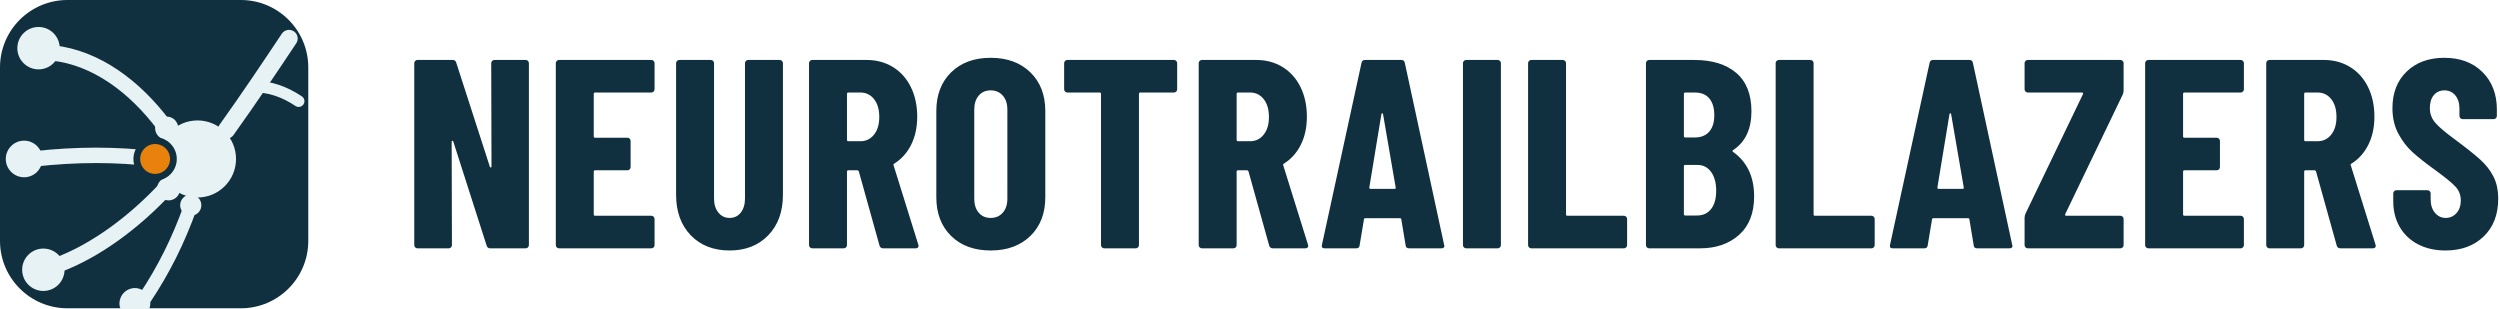
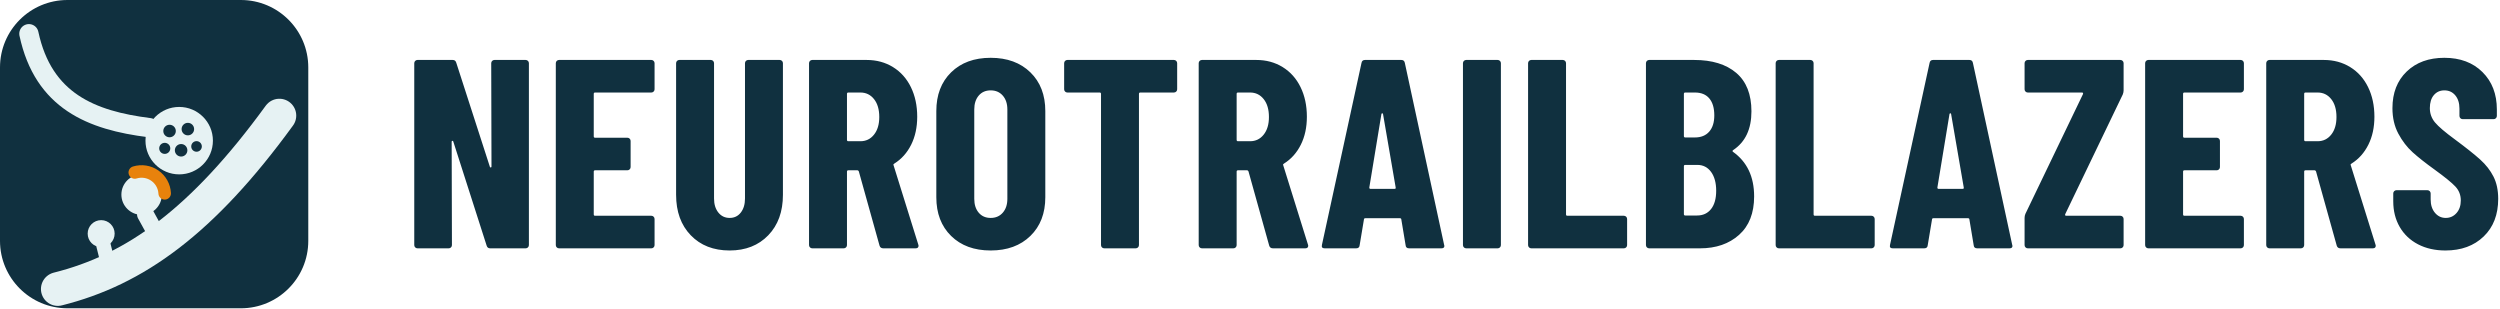
<svg xmlns="http://www.w3.org/2000/svg" viewBox="0 0 519 64" width="519" height="64" role="img" aria-label="NeuroTrailblazers">
  <g>
    <rect width="64" height="64" rx="14" fill="#10303f" />
    <g fill="none" stroke="#e6f2f3" stroke-linecap="round" stroke-linejoin="round">
-       <path d="M11 11 C 20 12, 28 18, 34 26" stroke-width="3.2" />
-       <path d="M7 33 C 16 32, 24 32, 32.5 33" stroke-width="3.2" />
-       <path d="M12 55 C 20 52, 28 46, 34.5 39" stroke-width="3.2" />
-       <path d="M30 62 C 34 56, 37 50, 39.5 43" stroke-width="2.8" />
-       <path d="M47 27 C 52 20, 56 14, 60 8" stroke-width="3.6" />
-       <path d="M53 18 C 56 18, 59 19, 62 21" stroke-width="2.4" />
+       <path d="M12 60 C 28 56, 42 46, 58 24" stroke-width="7" />
+       <path d="M33.5 50.5 L 30.2 44.5" stroke-width="3.5" />
+       <path d="M23 57 L 21.5 51" stroke-width="3" />
+       <path d="M47 39 L 51 33" stroke-width="3" />
+       <path d="M6 7 C 9 21, 19 25, 31 26.5" stroke-width="4" />
    </g>
-     <circle cx="8" cy="10" r="4.4" fill="#e6f2f3" />
-     <circle cx="5" cy="33" r="3.8" fill="#e6f2f3" />
-     <circle cx="9" cy="56" r="4.4" fill="#e6f2f3" />
-     <circle cx="28" cy="63" r="3.2" fill="#e6f2f3" />
-     <circle cx="41" cy="33" r="8" fill="#e6f2f3" />
-     <circle cx="34.6" cy="26.6" r="2.4" fill="#e6f2f3" />
-     <circle cx="35" cy="39.2" r="2.4" fill="#e6f2f3" />
-     <circle cx="39.6" cy="42.6" r="2.2" fill="#e6f2f3" />
-     <circle cx="32.2" cy="33" r="3.8" fill="#e8820c" stroke="#10303f" stroke-width="1.4" />
+     <circle cx="21" cy="48.5" r="2.8" fill="#e6f2f3" />
+     <circle cx="52" cy="31" r="2.8" fill="#e6f2f3" />
+     <circle cx="29.4" cy="40.4" r="4.2" fill="#e6f2f3" />
+     <path d="M27.98 35.81 A4.8 4.8 0 0 1 34.19 40.14" fill="none" stroke="#e8820c" stroke-width="2.6" stroke-linecap="round" />
+     <circle cx="37.2" cy="29.2" r="7" fill="#e6f2f3" />
+     <circle cx="35.2" cy="27.2" r="1.3" fill="#10303f" />
+     <circle cx="39" cy="26.8" r="1.3" fill="#10303f" />
+     <circle cx="37.6" cy="31.2" r="1.3" fill="#10303f" />
+     <circle cx="34.2" cy="30.8" r="1.15" fill="#10303f" />
+     <circle cx="40.8" cy="30.4" r="1.1" fill="#10303f" />
  </g>
  <g transform="translate(86.00 12.00) scale(0.55866) translate(-4.40 70.80)">
    <path fill="#10303f" d="M34.2 -70.0H45.8Q46.3 -70.0 46.65 -69.65Q47.0 -69.3 47.0 -68.8V-1.2Q47.0 -0.7 46.65 -0.35Q46.3 0.0 45.8 0.0H32.6Q31.6 0.0 31.3 -1.0L18.9 -39.7Q18.8 -40.0 18.55 -39.95Q18.3 -39.9 18.3 -39.6L18.4 -1.2Q18.4 -0.7 18.05 -0.35Q17.7 0.0 17.2 0.0H5.6Q5.1 0.0 4.75 -0.35Q4.4 -0.7 4.4 -1.2V-68.8Q4.4 -69.3 4.75 -69.65Q5.1 -70.0 5.6 -70.0H18.7Q19.7 -70.0 20.0 -69.0L32.5 -30.3Q32.6 -30.0 32.85 -30.05Q33.1 -30.1 33.1 -30.4L33.0 -68.8Q33.0 -69.3 33.35 -69.65Q33.7 -70.0 34.2 -70.0ZM92.5 -57.9H71.6Q71.1 -57.9 71.1 -57.4V-41.6Q71.1 -41.1 71.6 -41.1H83.6Q84.1 -41.1 84.45 -40.75Q84.8 -40.4 84.8 -39.9V-30.2Q84.8 -29.7 84.45 -29.35Q84.1 -29.0 83.6 -29.0H71.6Q71.1 -29.0 71.1 -28.5V-12.6Q71.1 -12.1 71.6 -12.1H92.5Q93 -12.1 93.35 -11.75Q93.7 -11.4 93.7 -10.9V-1.2Q93.7 -0.7 93.35 -0.35Q93 0.0 92.5 0.0H58.2Q57.7 0.0 57.35 -0.35Q57 -0.7 57 -1.2V-68.8Q57 -69.3 57.35 -69.65Q57.7 -70.0 58.2 -70.0H92.5Q93 -70.0 93.35 -69.65Q93.7 -69.3 93.7 -68.8V-59.1Q93.7 -58.6 93.35 -58.25Q93 -57.9 92.5 -57.9ZM101.7 -19.9V-68.8Q101.7 -69.3 102.05 -69.65Q102.4 -70.0 102.9 -70.0H114.6Q115.1 -70.0 115.45 -69.65Q115.8 -69.3 115.8 -68.8V-18.5Q115.8 -15.3 117.4 -13.3Q119 -11.3 121.6 -11.3Q124.2 -11.3 125.75 -13.3Q127.3 -15.3 127.3 -18.5V-68.8Q127.3 -69.3 127.65 -69.65Q128.0 -70.0 128.5 -70.0H140.2Q140.7 -70.0 141.05 -69.65Q141.4 -69.3 141.4 -68.8V-19.9Q141.4 -10.5 135.95 -4.85Q130.5 0.8 121.6 0.8Q112.6 0.8 107.15 -4.85Q101.7 -10.5 101.7 -19.9ZM177.3 -1.0 169.6 -28.6Q169.4 -29.0 169.1 -29.0H165.7Q165.2 -29.0 165.2 -28.5V-1.2Q165.2 -0.7 164.85 -0.35Q164.5 0.0 164.0 0.0H152.3Q151.8 0.0 151.45 -0.35Q151.1 -0.7 151.1 -1.2V-68.8Q151.1 -69.3 151.45 -69.65Q151.8 -70.0 152.3 -70.0H172.5Q178.0 -70.0 182.3 -67.35Q186.6 -64.7 188.95 -59.9Q191.3 -55.1 191.3 -48.9Q191.3 -43.0 189.05 -38.5Q186.8 -34.0 182.8 -31.5Q182.6 -31.4 182.5 -31.25Q182.4 -31.1 182.5 -30.9L191.7 -1.4L191.8 -1.0Q191.8 0.0 190.7 0.0H178.7Q177.6 0.0 177.3 -1.0ZM165.2 -57.4V-40.3Q165.2 -39.8 165.7 -39.8H170.2Q173.3 -39.8 175.25 -42.25Q177.2 -44.7 177.2 -48.8Q177.2 -53.0 175.25 -55.45Q173.3 -57.9 170.2 -57.9H165.7Q165.2 -57.9 165.2 -57.4ZM198.4 -19.0V-51.0Q198.4 -60.0 203.9 -65.4Q209.4 -70.8 218.6 -70.8Q227.8 -70.8 233.35 -65.4Q238.9 -60.0 238.9 -51.0V-19.0Q238.9 -10.0 233.35 -4.6Q227.8 0.8 218.6 0.8Q209.4 0.8 203.9 -4.6Q198.4 -10.0 198.4 -19.0ZM224.8 -18.4V-51.6Q224.8 -54.8 223.1 -56.75Q221.4 -58.7 218.6 -58.7Q215.8 -58.7 214.15 -56.75Q212.5 -54.8 212.5 -51.6V-18.4Q212.5 -15.2 214.15 -13.25Q215.8 -11.3 218.6 -11.3Q221.4 -11.3 223.1 -13.25Q224.8 -15.2 224.8 -18.4ZM287.9 -68.8V-59.1Q287.9 -58.6 287.55 -58.25Q287.2 -57.9 286.7 -57.9H274.2Q273.7 -57.9 273.7 -57.4V-1.2Q273.7 -0.7 273.35 -0.35Q273.0 0.0 272.5 0.0H260.8Q260.3 0.0 259.95 -0.35Q259.6 -0.7 259.6 -1.2V-57.4Q259.6 -57.9 259.1 -57.9H247.1Q246.6 -57.9 246.25 -58.25Q245.9 -58.6 245.9 -59.1V-68.8Q245.9 -69.3 246.25 -69.65Q246.6 -70.0 247.1 -70.0H286.7Q287.2 -70.0 287.55 -69.65Q287.9 -69.3 287.9 -68.8ZM322.1 -1.0 314.4 -28.6Q314.2 -29.0 313.9 -29.0H310.5Q310 -29.0 310 -28.5V-1.2Q310 -0.7 309.65 -0.35Q309.3 0.0 308.8 0.0H297.1Q296.6 0.0 296.25 -0.35Q295.9 -0.7 295.9 -1.2V-68.8Q295.9 -69.3 296.25 -69.65Q296.6 -70.0 297.1 -70.0H317.3Q322.8 -70.0 327.1 -67.35Q331.4 -64.7 333.75 -59.9Q336.1 -55.1 336.1 -48.9Q336.1 -43.0 333.85 -38.5Q331.6 -34.0 327.6 -31.5Q327.4 -31.4 327.3 -31.25Q327.2 -31.1 327.3 -30.9L336.5 -1.4L336.6 -1.0Q336.6 0.0 335.5 0.0H323.5Q322.4 0.0 322.1 -1.0ZM310 -57.4V-40.3Q310 -39.8 310.5 -39.8H315Q318.1 -39.8 320.05 -42.25Q322 -44.7 322 -48.8Q322 -53.0 320.05 -55.45Q318.1 -57.9 315 -57.9H310.5Q310 -57.9 310 -57.4ZM372.8 -1.1 371.2 -10.7Q371.2 -11.2 370.6 -11.2H357.9Q357.3 -11.2 357.3 -10.7L355.7 -1.1Q355.6 0.0 354.4 0.0H342.7Q341.4 0.0 341.7 -1.3L356.4 -68.9Q356.6 -70.0 357.7 -70.0H371.2Q372.3 -70.0 372.5 -68.9L387.1 -1.3L387.2 -0.9Q387.2 0.0 386.1 0.0H374.1Q372.9 0.0 372.8 -1.1ZM359.7 -22.1H368.7Q369.2 -22.1 369.1 -22.6L364.4 -49.9Q364.3 -50.2 364.1 -50.2Q363.9 -50.2 363.8 -49.9L359.3 -22.6Q359.3 -22.1 359.7 -22.1ZM394.1 -1.2V-68.8Q394.1 -69.3 394.45 -69.65Q394.8 -70.0 395.3 -70.0H407Q407.5 -70.0 407.85 -69.65Q408.2 -69.3 408.2 -68.8V-1.2Q408.2 -0.7 407.85 -0.35Q407.5 0.0 407 0.0H395.3Q394.8 0.0 394.45 -0.35Q394.1 -0.7 394.1 -1.2ZM418.3 -1.2V-68.8Q418.3 -69.3 418.65 -69.65Q419 -70.0 419.5 -70.0H431.2Q431.7 -70.0 432.05 -69.65Q432.4 -69.3 432.4 -68.8V-12.6Q432.4 -12.1 432.9 -12.1H453.9Q454.4 -12.1 454.75 -11.75Q455.1 -11.4 455.1 -10.9V-1.2Q455.1 -0.7 454.75 -0.35Q454.4 0.0 453.9 0.0H419.5Q419 0.0 418.65 -0.35Q418.3 -0.7 418.3 -1.2ZM482.2 0.0H463.3Q462.8 0.0 462.45 -0.35Q462.1 -0.7 462.1 -1.2V-68.8Q462.1 -69.3 462.45 -69.65Q462.8 -70.0 463.3 -70.0H480Q490 -70.0 495.65 -65.2Q501.3 -60.4 501.3 -50.9Q501.3 -41.0 494.5 -36.5Q494.1 -36.2 494.4 -35.9Q502.3 -30.3 502.3 -19.3Q502.3 -10.0 496.7 -5.0Q491.1 0.0 482.2 0.0ZM476.2 -57.4V-41.7Q476.2 -41.2 476.7 -41.2H480.3Q483.7 -41.2 485.6 -43.35Q487.5 -45.5 487.5 -49.4Q487.5 -53.5 485.65 -55.7Q483.8 -57.9 480.3 -57.9H476.7Q476.2 -57.9 476.2 -57.4ZM488.2 -21.4Q488.2 -25.8 486.3 -28.4Q484.4 -31.0 481.2 -31.0H476.7Q476.2 -31.0 476.2 -30.5V-12.7Q476.2 -12.2 476.7 -12.2H481.1Q484.4 -12.2 486.3 -14.6Q488.2 -17.0 488.2 -21.4ZM510.3 -1.2V-68.8Q510.3 -69.3 510.65 -69.65Q511 -70.0 511.5 -70.0H523.2Q523.7 -70.0 524.05 -69.65Q524.4 -69.3 524.4 -68.8V-12.6Q524.4 -12.1 524.9 -12.1H545.9Q546.4 -12.1 546.75 -11.75Q547.1 -11.4 547.1 -10.9V-1.2Q547.1 -0.7 546.75 -0.35Q546.4 0.0 545.9 0.0H511.5Q511 0.0 510.65 -0.35Q510.3 -0.7 510.3 -1.2ZM583.9 -1.1 582.3 -10.7Q582.3 -11.2 581.7 -11.2H569Q568.4 -11.2 568.4 -10.7L566.8 -1.1Q566.7 0.0 565.5 0.0H553.8Q552.5 0.0 552.8 -1.3L567.5 -68.9Q567.7 -70.0 568.8 -70.0H582.3Q583.4 -70.0 583.6 -68.9L598.2 -1.3L598.3 -0.9Q598.3 0.0 597.2 0.0H585.2Q584 0.0 583.9 -1.1ZM570.8 -22.1H579.8Q580.3 -22.1 580.2 -22.6L575.5 -49.9Q575.4 -50.2 575.2 -50.2Q575 -50.2 574.9 -49.9L570.4 -22.6Q570.4 -22.1 570.8 -22.1ZM602.8 -1.2V-11.3Q602.8 -12.1 603.1 -12.8L624.5 -57.3Q624.6 -57.6 624.5 -57.75Q624.4 -57.9 624.1 -57.9H604.0Q603.5 -57.9 603.15 -58.25Q602.8 -58.6 602.8 -59.1V-68.8Q602.8 -69.3 603.15 -69.65Q603.5 -70.0 604.0 -70.0H638.4Q638.9 -70.0 639.25 -69.65Q639.6 -69.3 639.6 -68.8V-58.7Q639.6 -58.0 639.3 -57.2L617.9 -12.7Q617.8 -12.4 617.9 -12.25Q618.0 -12.1 618.3 -12.1H638.4Q638.9 -12.1 639.25 -11.75Q639.6 -11.4 639.6 -10.9V-1.2Q639.6 -0.7 639.25 -0.35Q638.9 0.0 638.4 0.0H604.0Q603.5 0.0 603.15 -0.35Q602.8 -0.7 602.8 -1.2ZM683.1 -57.9H662.2Q661.7 -57.9 661.7 -57.4V-41.6Q661.7 -41.1 662.2 -41.1H674.2Q674.7 -41.1 675.05 -40.75Q675.4 -40.4 675.4 -39.9V-30.2Q675.4 -29.7 675.05 -29.35Q674.7 -29.0 674.2 -29.0H662.2Q661.7 -29.0 661.7 -28.5V-12.6Q661.7 -12.1 662.2 -12.1H683.1Q683.6 -12.1 683.95 -11.75Q684.3 -11.4 684.3 -10.9V-1.2Q684.3 -0.7 683.95 -0.35Q683.6 0.0 683.1 0.0H648.8Q648.3 0.0 647.95 -0.35Q647.6 -0.7 647.6 -1.2V-68.8Q647.6 -69.3 647.95 -69.65Q648.3 -70.0 648.8 -70.0H683.1Q683.6 -70.0 683.95 -69.65Q684.3 -69.3 684.3 -68.8V-59.1Q684.3 -58.6 683.95 -58.25Q683.6 -57.9 683.1 -57.9ZM718.8 -1.0 711.1 -28.6Q710.9 -29.0 710.6 -29.0H707.2Q706.7 -29.0 706.7 -28.5V-1.2Q706.7 -0.7 706.35 -0.35Q706.0 0.0 705.5 0.0H693.8Q693.3 0.0 692.95 -0.35Q692.6 -0.7 692.6 -1.2V-68.8Q692.6 -69.3 692.95 -69.65Q693.3 -70.0 693.8 -70.0H714.0Q719.5 -70.0 723.8 -67.35Q728.1 -64.7 730.45 -59.9Q732.8 -55.1 732.8 -48.9Q732.8 -43.0 730.55 -38.5Q728.3 -34.0 724.3 -31.5Q724.1 -31.4 724.0 -31.25Q723.9 -31.1 724.0 -30.9L733.2 -1.4L733.3 -1.0Q733.3 0.0 732.2 0.0H720.2Q719.1 0.0 718.8 -1.0ZM706.7 -57.4V-40.3Q706.7 -39.8 707.2 -39.8H711.7Q714.8 -39.8 716.75 -42.25Q718.7 -44.7 718.7 -48.8Q718.7 -53.0 716.75 -55.45Q714.8 -57.9 711.7 -57.9H707.2Q706.7 -57.9 706.7 -57.4ZM739.8 -17.5V-20.4Q739.8 -20.9 740.15 -21.25Q740.5 -21.6 741 -21.6H752.5Q753 -21.6 753.35 -21.25Q753.7 -20.9 753.7 -20.4V-18.2Q753.7 -15.1 755.3 -13.2Q756.9 -11.3 759.3 -11.3Q761.7 -11.3 763.3 -13.1Q764.9 -14.9 764.9 -17.8Q764.9 -20.8 762.9 -22.95Q760.9 -25.1 755.1 -29.3Q750.1 -32.9 747.0 -35.7Q743.9 -38.5 741.7 -42.6Q739.5 -46.7 739.5 -52.1Q739.5 -60.6 744.8 -65.7Q750.1 -70.8 758.8 -70.8Q767.6 -70.8 772.95 -65.5Q778.3 -60.2 778.3 -51.6V-49.2Q778.3 -48.7 777.95 -48.35Q777.6 -48.0 777.1 -48.0H765.6Q765.1 -48.0 764.75 -48.35Q764.4 -48.7 764.4 -49.2V-51.9Q764.4 -55.0 762.85 -56.85Q761.3 -58.7 758.8 -58.7Q756.4 -58.7 754.9 -56.95Q753.4 -55.2 753.4 -52.1Q753.4 -49.1 755.3 -46.8Q757.2 -44.5 762.8 -40.4Q769 -35.8 772.15 -32.95Q775.3 -30.1 777.05 -26.65Q778.8 -23.2 778.8 -18.4Q778.8 -9.6 773.4 -4.4Q768 0.8 759.2 0.8Q753.4 0.8 749.0 -1.5Q744.6 -3.8 742.2 -7.95Q739.8 -12.1 739.8 -17.5Z" />
  </g>
</svg>
